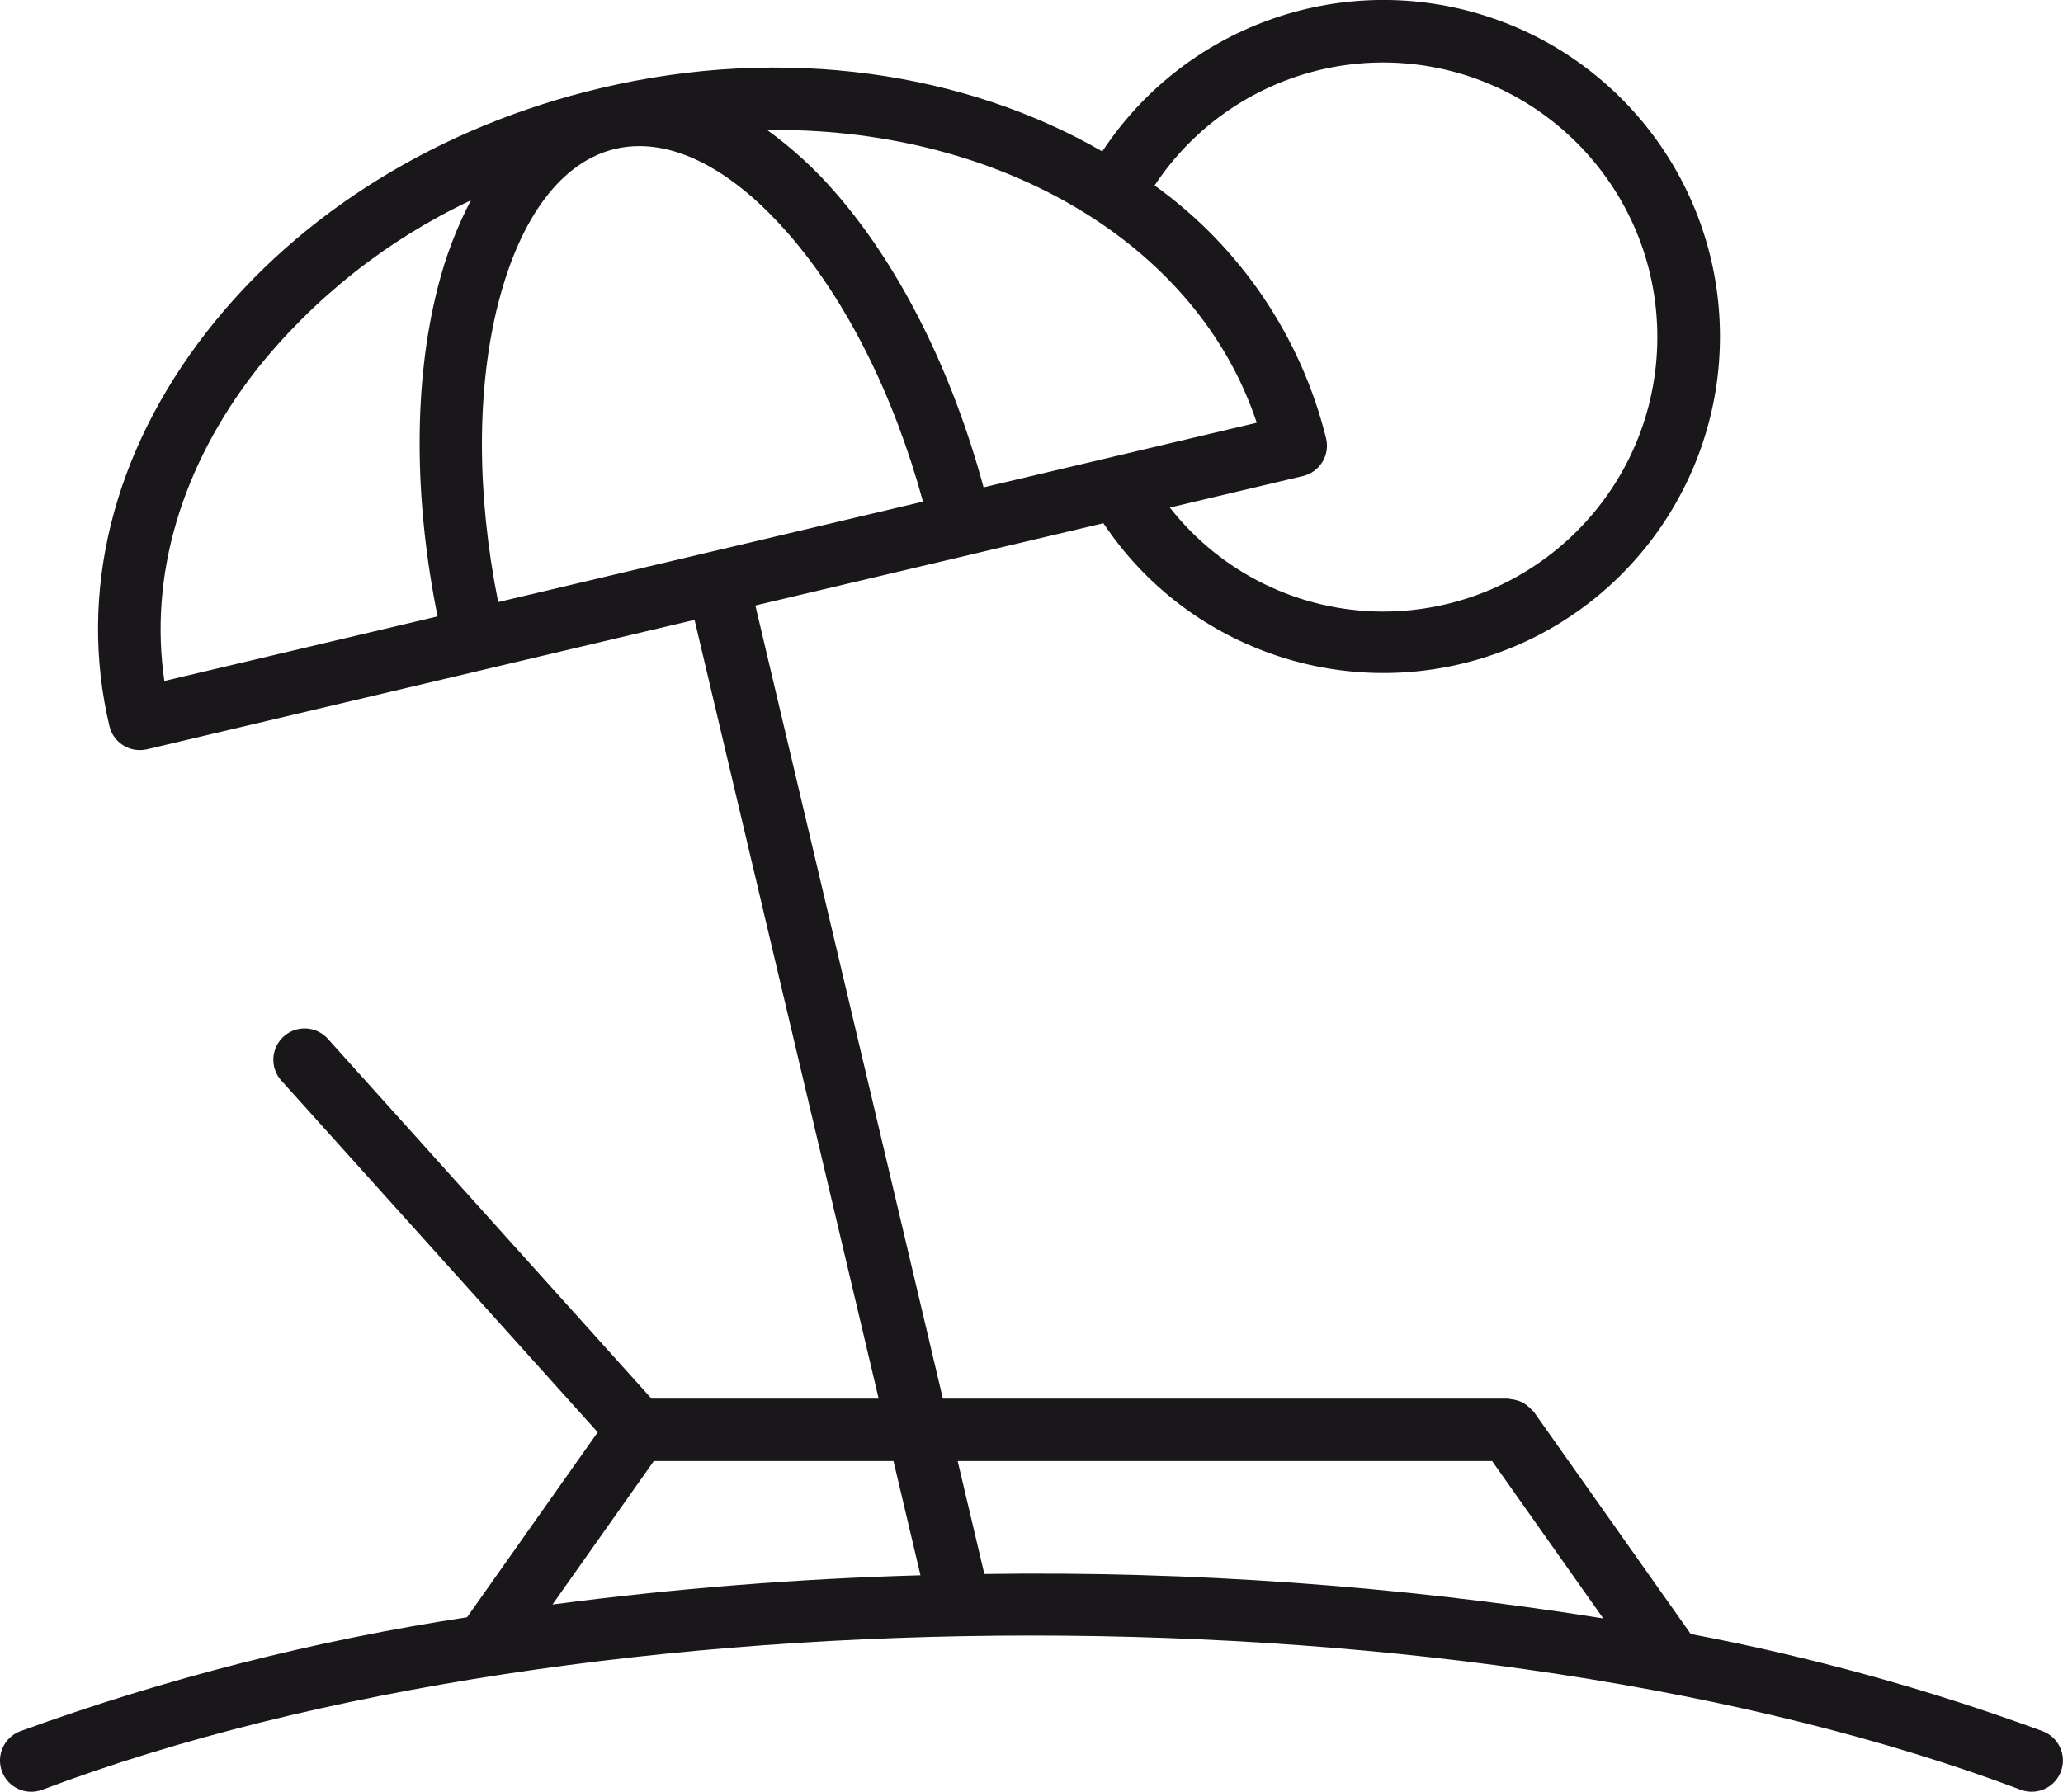
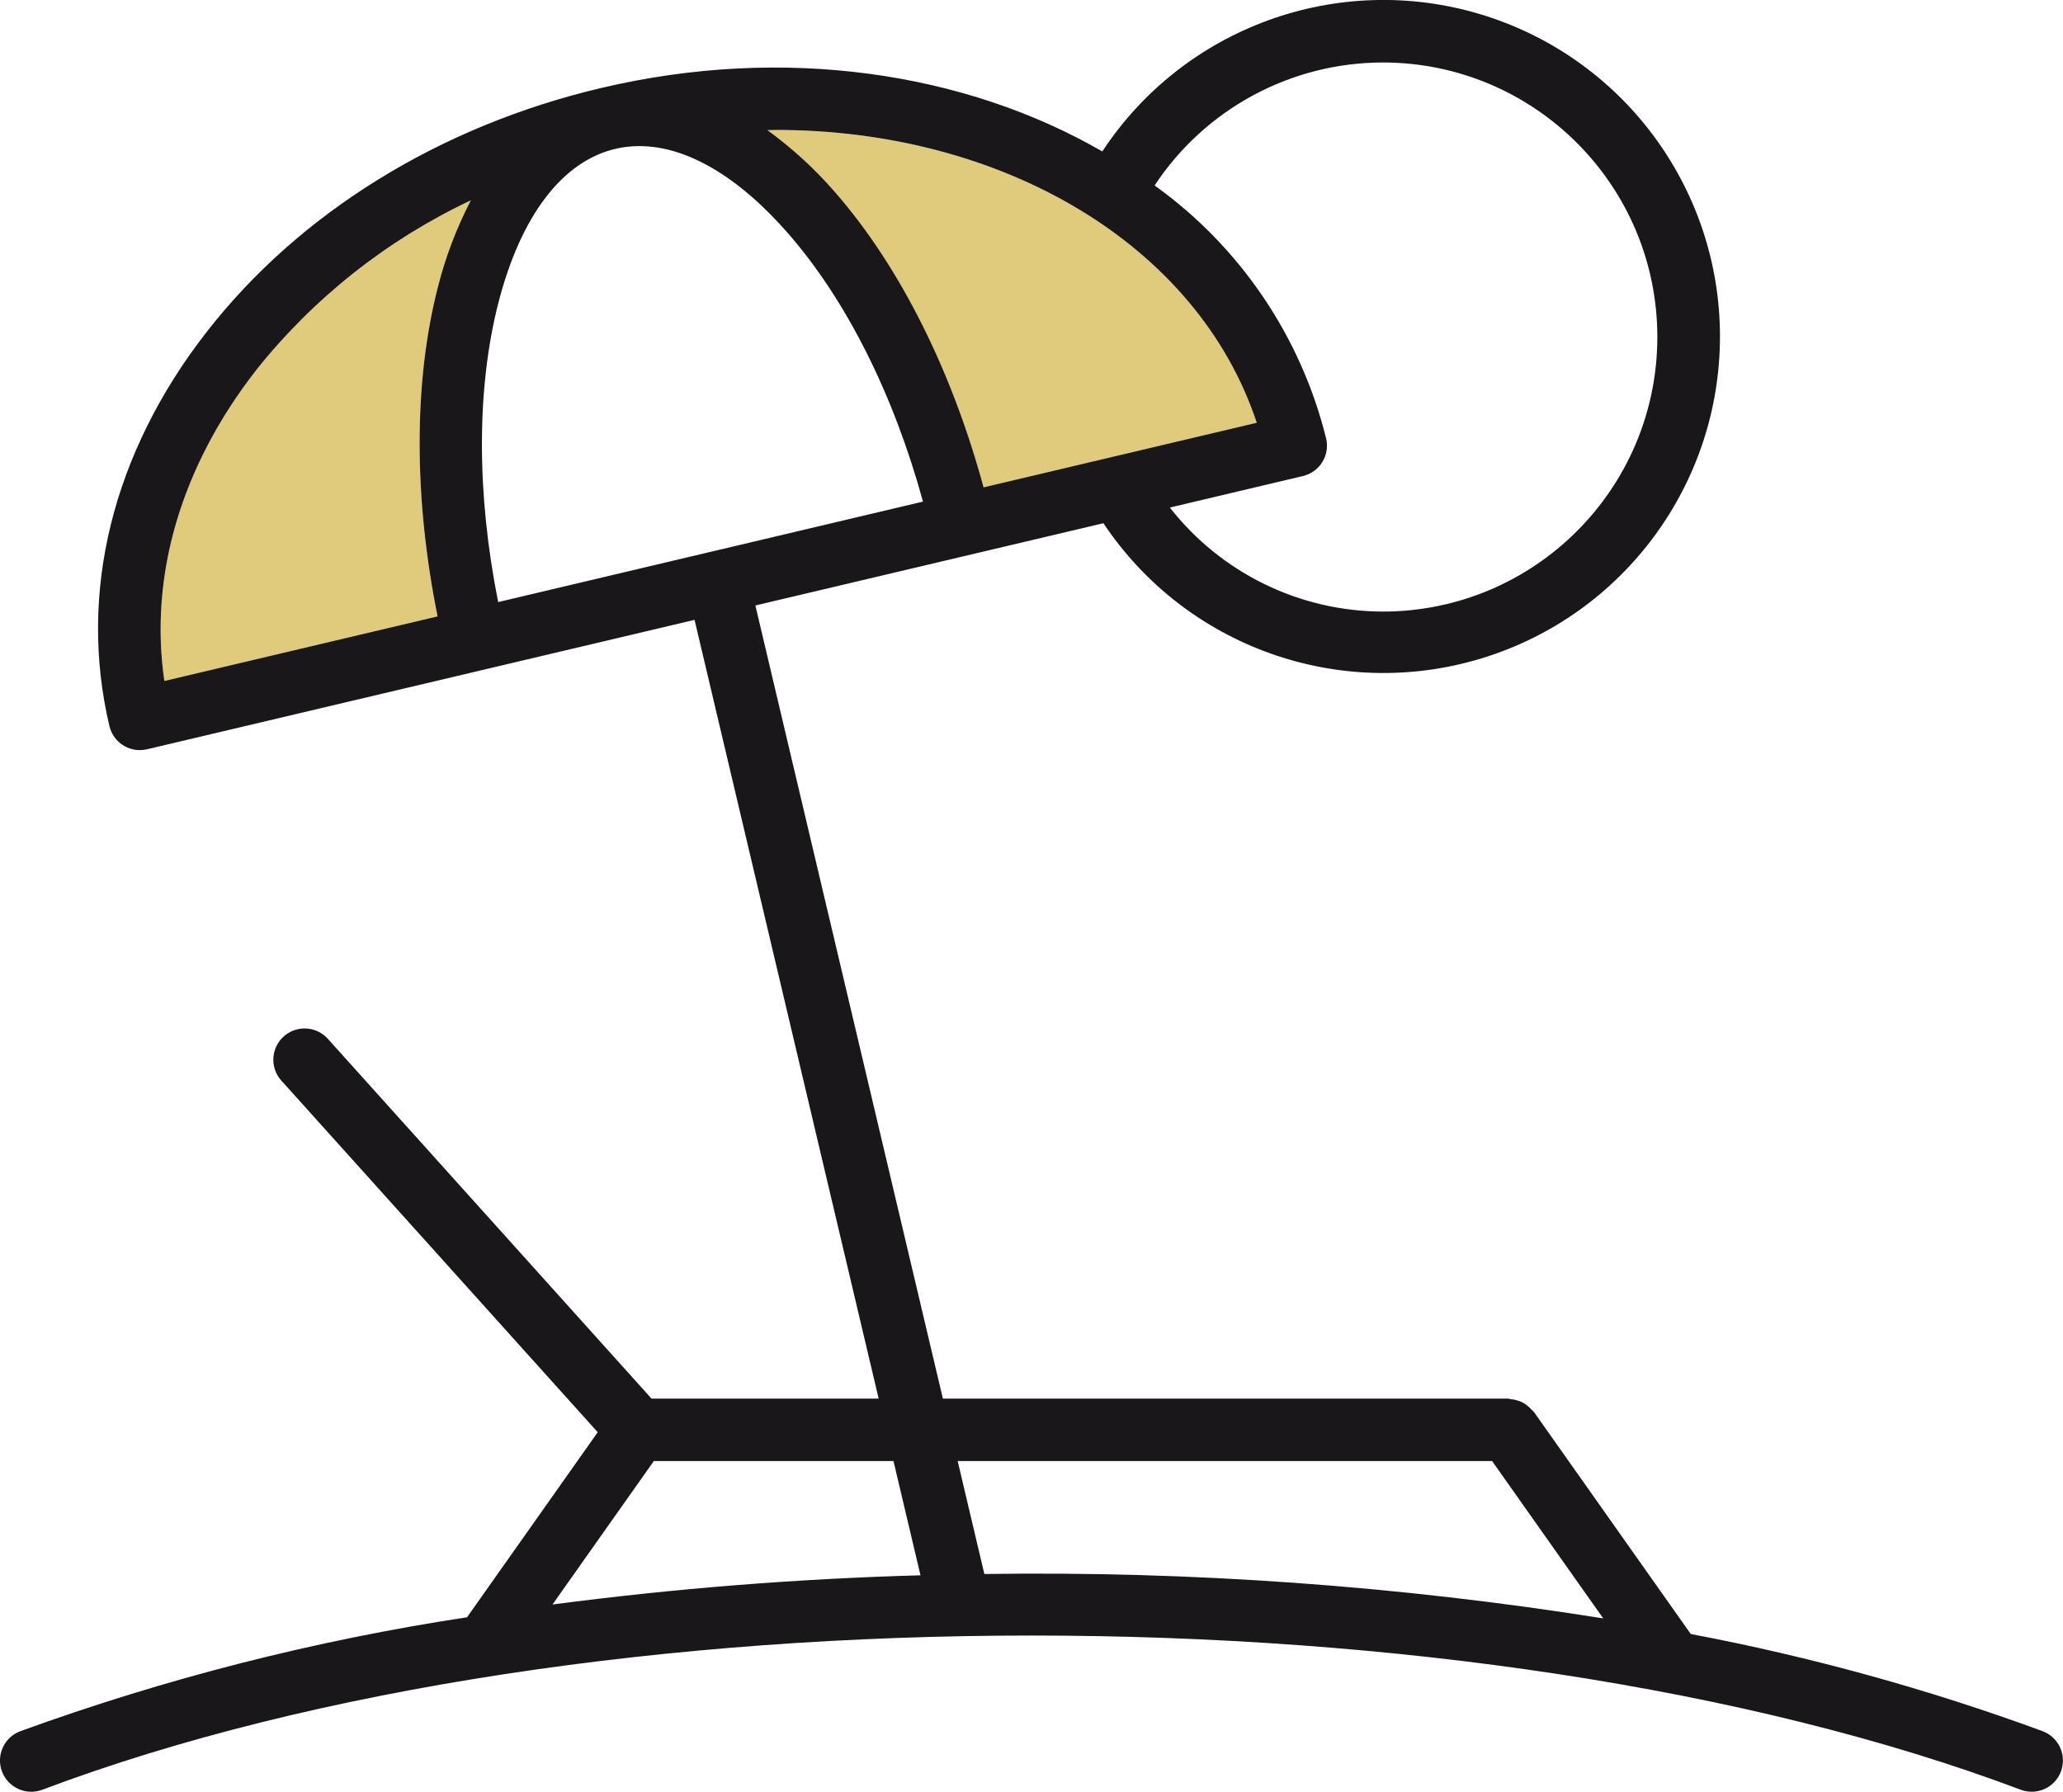
<svg xmlns="http://www.w3.org/2000/svg" width="184.194" height="160.002" viewBox="0 0 184.194 160.002">
-   <g id="白黒" transform="translate(0.001 0.001)">
-     <path id="パス_5262" data-name="パス 5262" d="M182.388,154.6a197.537,197.537,0,0,0-31.428-8.68l-14.01-19.839c-.046-.069-.119-.1-.173-.161a2.649,2.649,0,0,0-.411-.391,2.862,2.862,0,0,0-.426-.288,2.656,2.656,0,0,0-.487-.184,2.51,2.51,0,0,0-.556-.111,2.221,2.221,0,0,0-.23-.046H84.185L67.443,54.069l31.075-7.345a30.05,30.05,0,1,0-.1-33.2C86.227,6.481,70.087,3.972,53.651,7.863c-14.4,3.4-26.892,11.128-35.181,21.754-8.427,10.81-11.52,23.316-8.7,35.223a2.784,2.784,0,0,0,2.709,2.145,2.864,2.864,0,0,0,.645-.073L62.013,55.354,78.452,124.9H58.172L29.3,92.8a2.791,2.791,0,1,0-4.152,3.73L53.367,127.9,41.7,144.424A208.6,208.6,0,0,0,1.808,154.6a2.792,2.792,0,0,0,1.965,5.227c48.7-18.362,127.946-18.362,176.647,0a2.826,2.826,0,0,0,.982.177,2.791,2.791,0,0,0,.986-5.4M44.5,27.031c1.988-7.736,5.691-12.614,10.434-13.738a9.227,9.227,0,0,1,2.157-.246c4.213,0,8.864,2.721,13.327,7.855C75.6,26.866,79.8,35.273,82.409,44.794L63.448,49.28H63.44L44.48,53.766c-1.938-9.686-1.938-19.083.019-26.735M123.457,5.58a24.517,24.517,0,0,1,0,49.034,24.2,24.2,0,0,1-19.007-9.29l11.881-2.813a2.787,2.787,0,0,0,2.072-3.354,39.463,39.463,0,0,0-15.315-22.595A24.453,24.453,0,0,1,123.457,5.58M112.21,37.752,87.819,43.52c-2.824-10.4-7.441-19.659-13.189-26.275a35.775,35.775,0,0,0-6.113-5.622c.257-.008.514-.019.767-.019,20.185,0,37.633,10.184,42.925,26.148m-89.338-4.7A53.941,53.941,0,0,1,42.039,17.89a35.908,35.908,0,0,0-2.947,7.759c-2.176,8.488-2.153,18.838-.023,29.394L14.675,60.811c-1.37-9.4,1.489-19.152,8.2-27.76m35.5,97.424h21.4l2.41,10.2a320.886,320.886,0,0,0-32.856,2.609ZM87.888,140.56l-2.383-10.085h47.718l9.92,14.049a321.549,321.549,0,0,0-55.255-3.964" transform="translate(-0.001 -0.001)" fill="#1a171b" />
+   <g id="グループ_2606" data-name="グループ 2606" transform="translate(-57 -120)">
+     <g id="カラー" transform="translate(57.001 120.001)">
+       <path id="パス_5262" data-name="パス 5262" d="M112.21,37.752,87.819,43.52c-2.824-10.4-7.441-19.659-13.189-26.275a35.775,35.775,0,0,0-6.113-5.622c.257-.008.514-.019.767-.019,20.185,0,37.633,10.184,42.925,26.148m-89.338-4.7A53.941,53.941,0,0,1,42.039,17.89a35.908,35.908,0,0,0-2.947,7.759c-2.176,8.488-2.153,18.838-.023,29.394L14.675,60.811c-1.37-9.4,1.489-19.152,8.2-27.76" transform="translate(-0.001 -0.001)" fill="#e0cb7d" />
+     </g>
+     <g id="白黒" transform="translate(57.001 120.001)">
+       <path id="パス_5262-2" data-name="パス 5262" d="M182.388,154.6a197.537,197.537,0,0,0-31.428-8.68l-14.01-19.839c-.046-.069-.119-.1-.173-.161a2.649,2.649,0,0,0-.411-.391,2.862,2.862,0,0,0-.426-.288,2.656,2.656,0,0,0-.487-.184,2.51,2.51,0,0,0-.556-.111,2.221,2.221,0,0,0-.23-.046H84.185L67.443,54.069l31.075-7.345a30.05,30.05,0,1,0-.1-33.2C86.227,6.481,70.087,3.972,53.651,7.863c-14.4,3.4-26.892,11.128-35.181,21.754-8.427,10.81-11.52,23.316-8.7,35.223a2.784,2.784,0,0,0,2.709,2.145,2.864,2.864,0,0,0,.645-.073L62.013,55.354,78.452,124.9H58.172L29.3,92.8a2.791,2.791,0,1,0-4.152,3.73L53.367,127.9,41.7,144.424A208.6,208.6,0,0,0,1.808,154.6a2.792,2.792,0,0,0,1.965,5.227c48.7-18.362,127.946-18.362,176.647,0a2.826,2.826,0,0,0,.982.177,2.791,2.791,0,0,0,.986-5.4M44.5,27.031c1.988-7.736,5.691-12.614,10.434-13.738a9.227,9.227,0,0,1,2.157-.246c4.213,0,8.864,2.721,13.327,7.855C75.6,26.866,79.8,35.273,82.409,44.794L63.448,49.28H63.44L44.48,53.766c-1.938-9.686-1.938-19.083.019-26.735M123.457,5.58a24.517,24.517,0,0,1,0,49.034,24.2,24.2,0,0,1-19.007-9.29l11.881-2.813a2.787,2.787,0,0,0,2.072-3.354,39.463,39.463,0,0,0-15.315-22.595A24.453,24.453,0,0,1,123.457,5.58M112.21,37.752,87.819,43.52c-2.824-10.4-7.441-19.659-13.189-26.275a35.775,35.775,0,0,0-6.113-5.622c.257-.008.514-.019.767-.019,20.185,0,37.633,10.184,42.925,26.148m-89.338-4.7A53.941,53.941,0,0,1,42.039,17.89a35.908,35.908,0,0,0-2.947,7.759c-2.176,8.488-2.153,18.838-.023,29.394L14.675,60.811c-1.37-9.4,1.489-19.152,8.2-27.76m35.5,97.424h21.4l2.41,10.2a320.886,320.886,0,0,0-32.856,2.609ZM87.888,140.56l-2.383-10.085h47.718l9.92,14.049a321.549,321.549,0,0,0-55.255-3.964" transform="translate(-0.001 -0.001)" fill="#1a171b" />
+     </g>
  </g>
</svg>
